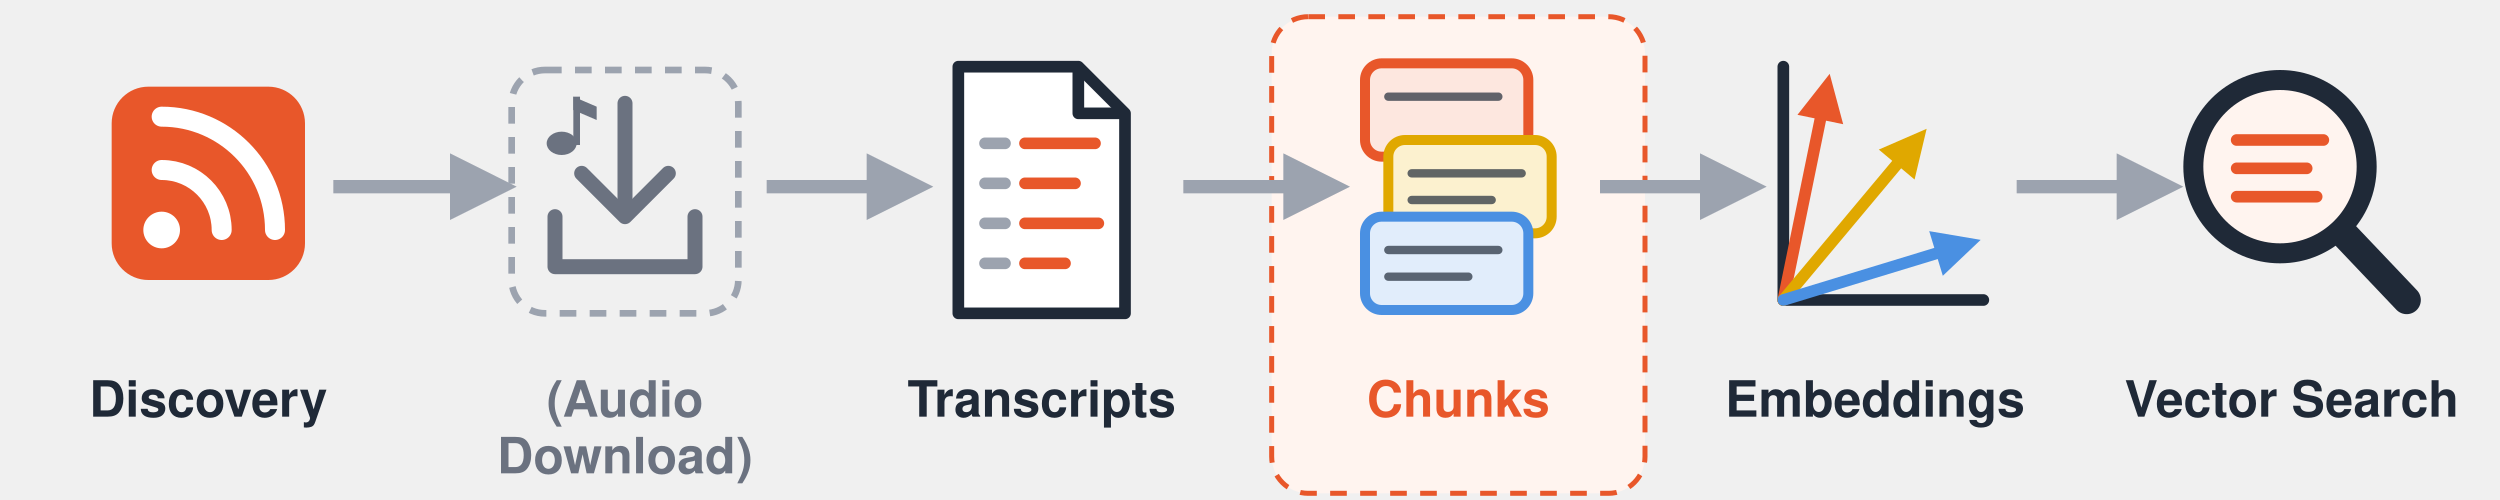
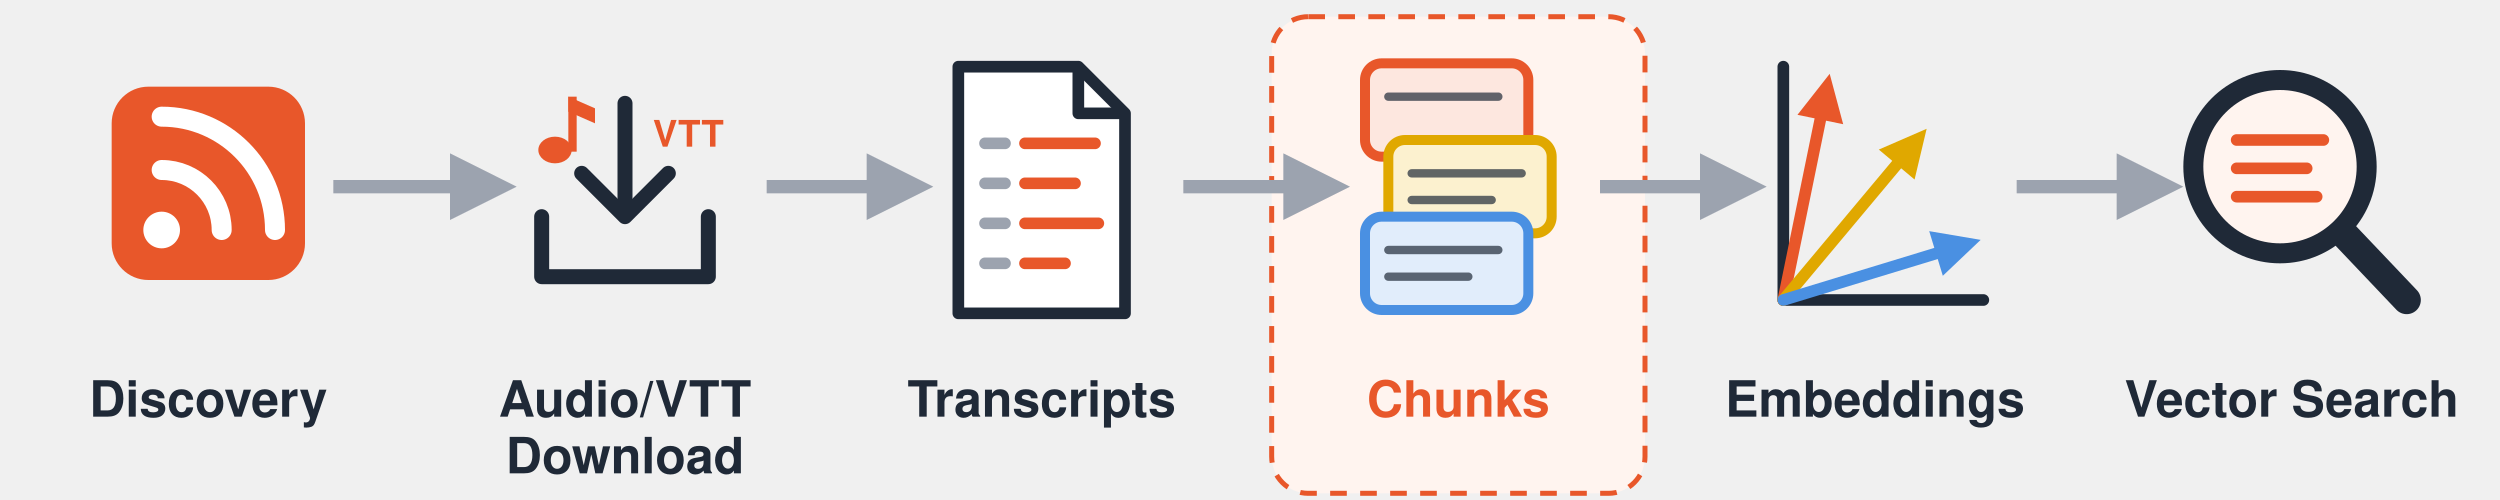
<svg xmlns="http://www.w3.org/2000/svg" viewBox="0 0 1500 300" width="1500" height="300" font-family="Helvetica, Arial, sans-serif">
  <defs>
    <marker id="head" viewBox="0 0 10 10" refX="5" refY="5" markerWidth="5" markerHeight="5" orient="auto">
      <path d="M0,0 L10,5 L0,10 z" fill="#9CA3AF" />
    </marker>
    <marker id="vecO" viewBox="0 0 10 10" refX="5" refY="5" markerWidth="4" markerHeight="4" orient="auto">
      <path d="M0,0 L10,5 L0,10 z" fill="#E8572A" />
    </marker>
    <marker id="vecG" viewBox="0 0 10 10" refX="5" refY="5" markerWidth="4" markerHeight="4" orient="auto">
      <path d="M0,0 L10,5 L0,10 z" fill="#E0A800" />
    </marker>
    <marker id="vecB" viewBox="0 0 10 10" refX="5" refY="5" markerWidth="4" markerHeight="4" orient="auto">
      <path d="M0,0 L10,5 L0,10 z" fill="#4A90E2" />
    </marker>
  </defs>
  <rect x="763" y="10" width="224" height="286" rx="22" fill="#FFF4EF" stroke="#E8572A" stroke-width="3" stroke-dasharray="10 8" />
  <g transform="translate(125,0)">
    <rect x="-58" y="52" width="116" height="116" rx="22" fill="#E8572A" />
    <circle cx="-28" cy="138" r="11" fill="#FFFFFF" />
    <g fill="none" stroke="#FFFFFF" stroke-width="12" stroke-linecap="round">
      <path d="M-28,102 A36,36 0 0 1 8,138" />
      <path d="M-28,70 A68,68 0 0 1 40,138" />
    </g>
  </g>
  <line x1="200" y1="112" x2="290" y2="112" stroke="#9CA3AF" stroke-width="8" marker-end="url(#head)" />
  <g transform="translate(375,0)">
-     <rect x="-68" y="42" width="136" height="146" rx="20" fill="none" stroke="#9CA3AF" stroke-width="4" stroke-dasharray="10 8" />
-     <g stroke="#6B7280" stroke-width="9" fill="none" stroke-linecap="round" stroke-linejoin="round">
+     <g stroke="#1F2937" stroke-width="9" fill="none" stroke-linecap="round" stroke-linejoin="round">
      <line x1="0" y1="62" x2="0" y2="128" />
      <path d="M-26,104 L0,130 L26,104" />
-       <path d="M-42,130 V160 H42 V130" />
+       <path d="M-50,130 V166 H50 V130" />
    </g>
-     <g fill="#6B7280">
-       <ellipse cx="-38" cy="86" rx="9" ry="7" />
-       <rect x="-31" y="58" width="4" height="29" />
-       <path d="M-31,58 L-17,64 L-17,72 L-31,66 Z" />
+     <g fill="#E8572A">
+       <ellipse cx="-42" cy="90" rx="10" ry="8" />
+       <rect x="-34" y="58" width="5" height="33" />
+       <path d="M-34,58 L-18,65 L-18,74 L-34,67 Z" />
    </g>
+     <text x="38" y="88" font-size="22" font-weight="700" fill="#E8572A" text-anchor="middle">VTT</text>
  </g>
  <line x1="460" y1="112" x2="540" y2="112" stroke="#9CA3AF" stroke-width="8" marker-end="url(#head)" />
  <g transform="translate(625,0)">
    <path d="M-50,40 H22 L50,68 V188 H-50 Z" fill="#FFFFFF" stroke="#1F2937" stroke-width="7" stroke-linejoin="round" />
    <path d="M22,40 V68 H50" fill="none" stroke="#1F2937" stroke-width="7" stroke-linejoin="round" />
    <g stroke-width="7" stroke-linecap="round">
      <line x1="-34" y1="86" x2="-22" y2="86" stroke="#9CA3AF" />
      <line x1="-10" y1="86" x2="32" y2="86" stroke="#E8572A" />
      <line x1="-34" y1="110" x2="-22" y2="110" stroke="#9CA3AF" />
      <line x1="-10" y1="110" x2="20" y2="110" stroke="#E8572A" />
      <line x1="-34" y1="134" x2="-22" y2="134" stroke="#9CA3AF" />
      <line x1="-10" y1="134" x2="34" y2="134" stroke="#E8572A" />
      <line x1="-34" y1="158" x2="-22" y2="158" stroke="#9CA3AF" />
      <line x1="-10" y1="158" x2="14" y2="158" stroke="#E8572A" />
    </g>
  </g>
  <line x1="710" y1="112" x2="790" y2="112" stroke="#9CA3AF" stroke-width="8" marker-end="url(#head)" />
  <g transform="translate(875,0)">
    <rect x="-56" y="38" width="98" height="56" rx="10" fill="#FDE7DF" stroke="#E8572A" stroke-width="6" />
    <rect x="-42" y="84" width="98" height="56" rx="10" fill="#FCF1CF" stroke="#E0A800" stroke-width="6" />
    <rect x="-56" y="130" width="98" height="56" rx="10" fill="#E1EDFB" stroke="#4A90E2" stroke-width="6" />
    <g stroke="#1F2937" stroke-width="5" stroke-linecap="round" opacity="0.7">
      <line x1="-42" y1="58" x2="24" y2="58" />
      <line x1="-28" y1="104" x2="38" y2="104" />
      <line x1="-28" y1="120" x2="20" y2="120" />
      <line x1="-42" y1="150" x2="24" y2="150" />
      <line x1="-42" y1="166" x2="6" y2="166" />
    </g>
  </g>
  <line x1="960" y1="112" x2="1040" y2="112" stroke="#9CA3AF" stroke-width="8" marker-end="url(#head)" />
  <g transform="translate(1125,0)">
    <path d="M-55,40 V180 H65" fill="none" stroke="#1F2937" stroke-width="7" stroke-linecap="round" stroke-linejoin="round" />
    <g stroke-width="7" stroke-linecap="round">
      <line x1="-55" y1="180" x2="-30" y2="58" stroke="#E8572A" marker-end="url(#vecO)" />
      <line x1="-55" y1="180" x2="22" y2="88" stroke="#E0A800" marker-end="url(#vecG)" />
      <line x1="-55" y1="180" x2="50" y2="148" stroke="#4A90E2" marker-end="url(#vecB)" />
    </g>
  </g>
  <line x1="1210" y1="112" x2="1290" y2="112" stroke="#9CA3AF" stroke-width="8" marker-end="url(#head)" />
  <g transform="translate(1380,0)">
    <circle cx="-12" cy="100" r="52" fill="#FFF4EF" stroke="#1F2937" stroke-width="12" />
    <g stroke="#E8572A" stroke-width="7" stroke-linecap="round">
      <line x1="-38" y1="84" x2="14" y2="84" />
      <line x1="-38" y1="101" x2="4" y2="101" />
      <line x1="-38" y1="118" x2="10" y2="118" />
    </g>
    <line x1="26" y1="140" x2="64" y2="180" stroke="#1F2937" stroke-width="17" stroke-linecap="round" />
  </g>
  <g font-size="30" font-weight="700" fill="#1F2937" text-anchor="middle">
    <text x="125" y="250">Discovery</text>
-     <text x="375" y="250" fill="#6B7280">(Audio</text>
-     <text x="375" y="284" fill="#6B7280">Download)</text>
+     <text x="375" y="250">Audio/VTT</text>
+     <text x="375" y="284">Download</text>
    <text x="625" y="250">Transcripts</text>
    <text x="875" y="250" fill="#E8572A">Chunks</text>
    <text x="1125" y="250">Embeddings</text>
    <text x="1375" y="250">Vector Search</text>
  </g>
</svg>
